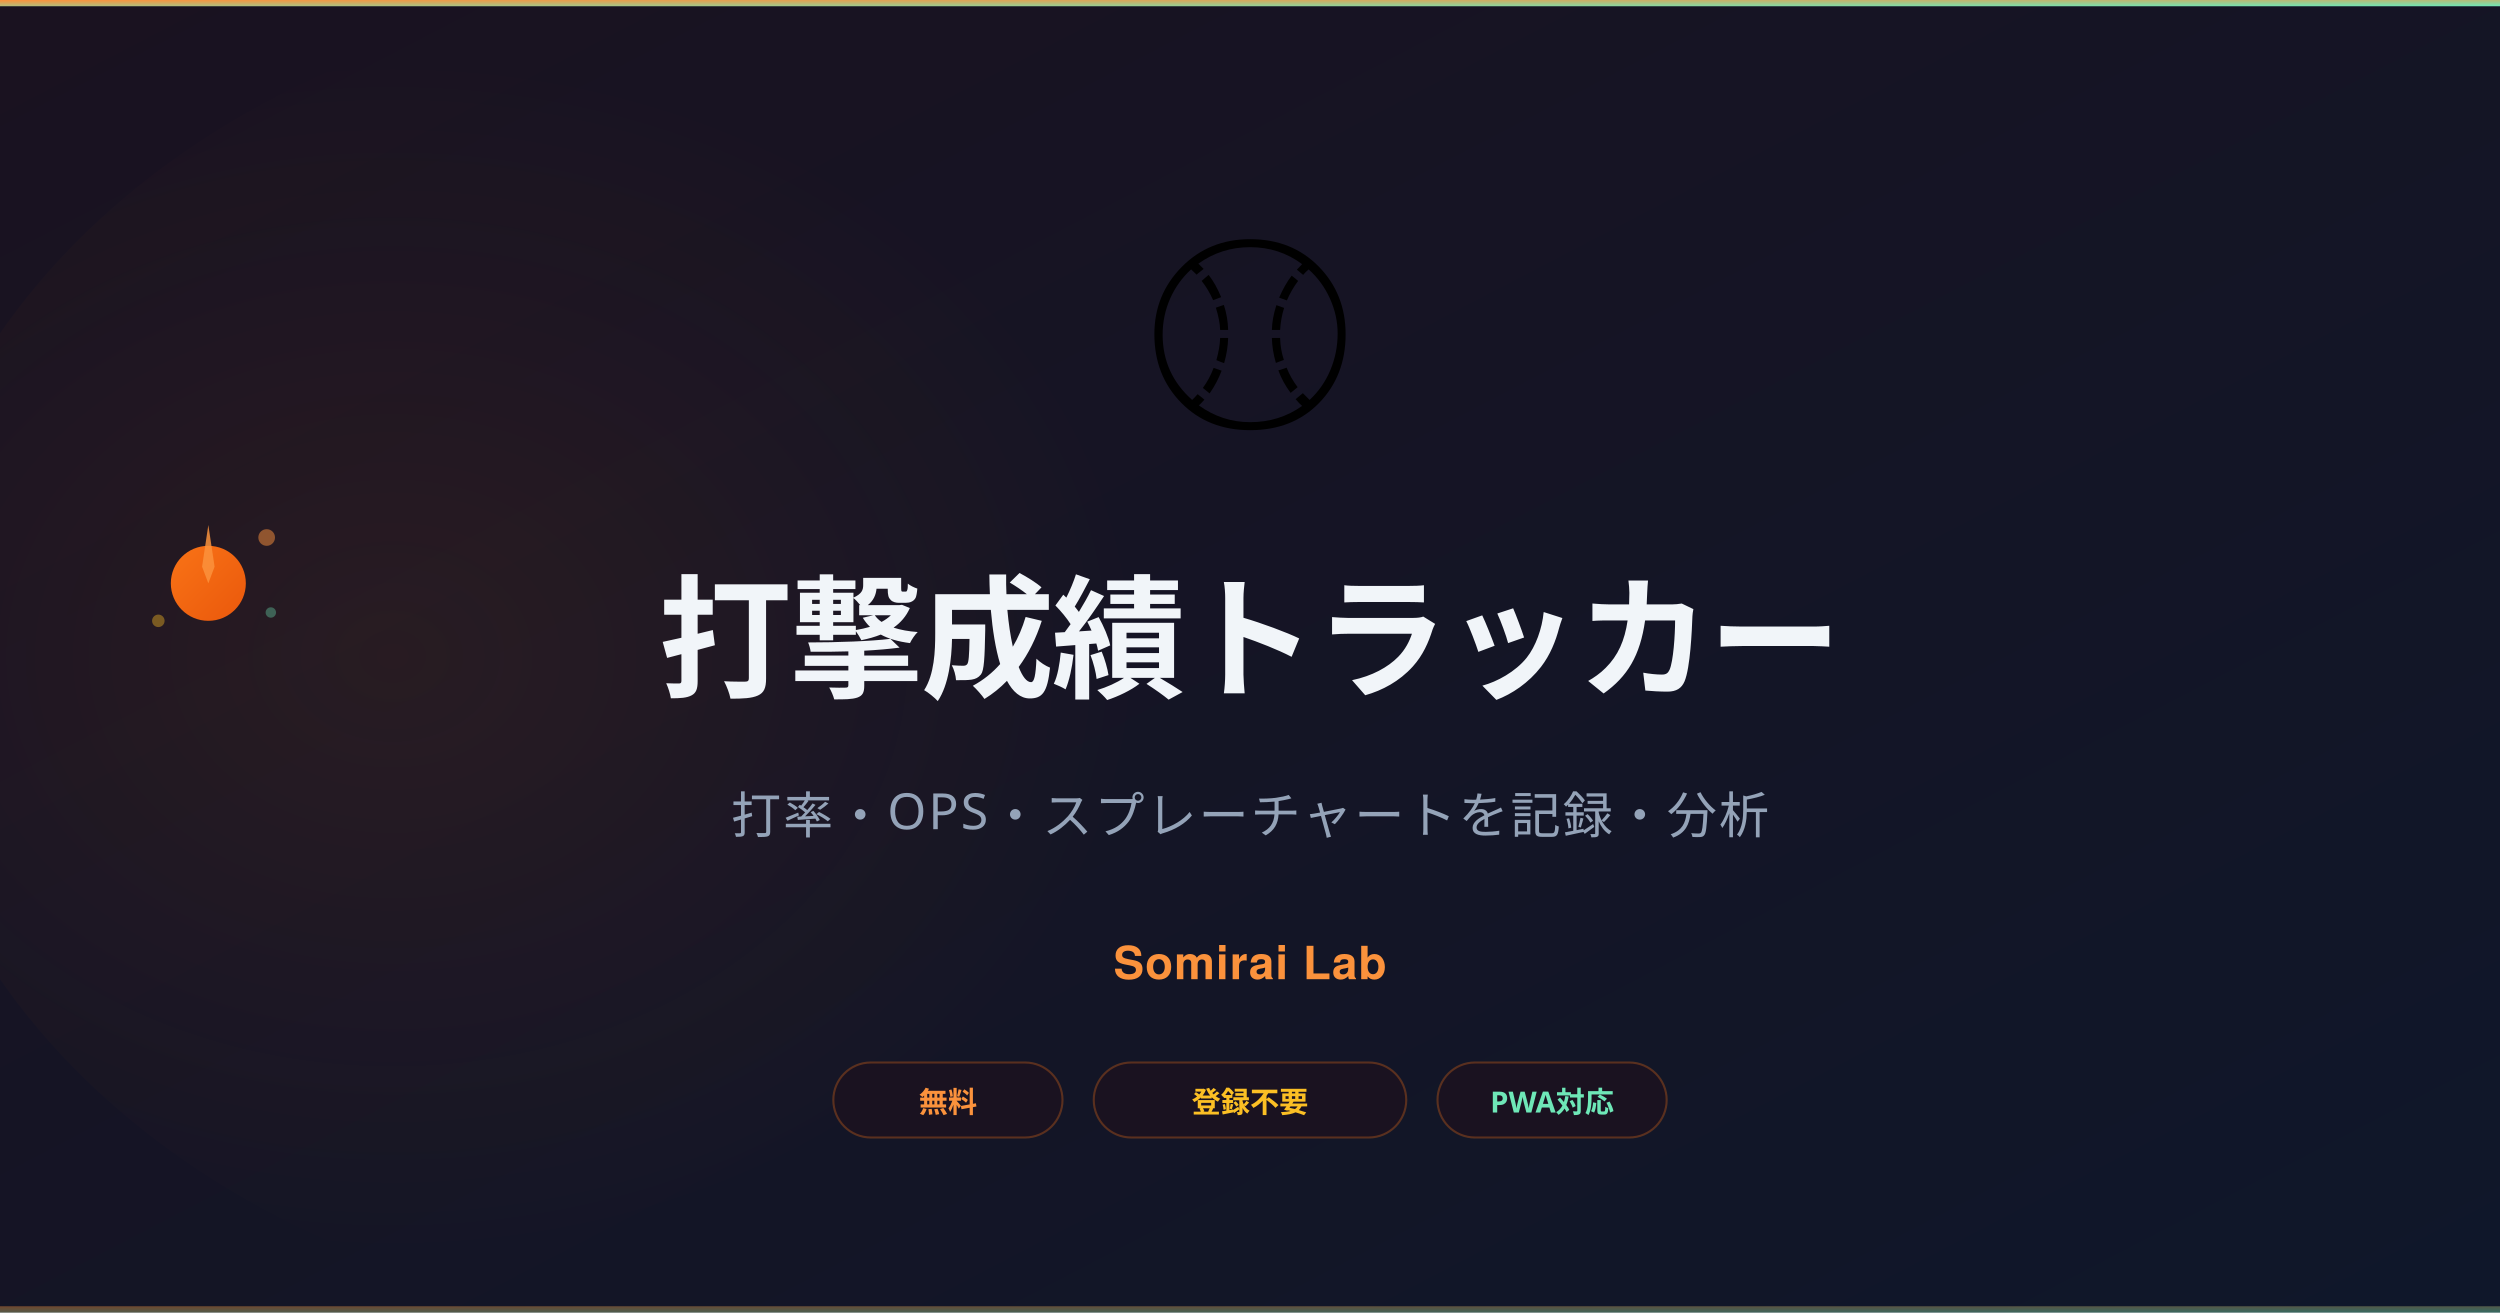
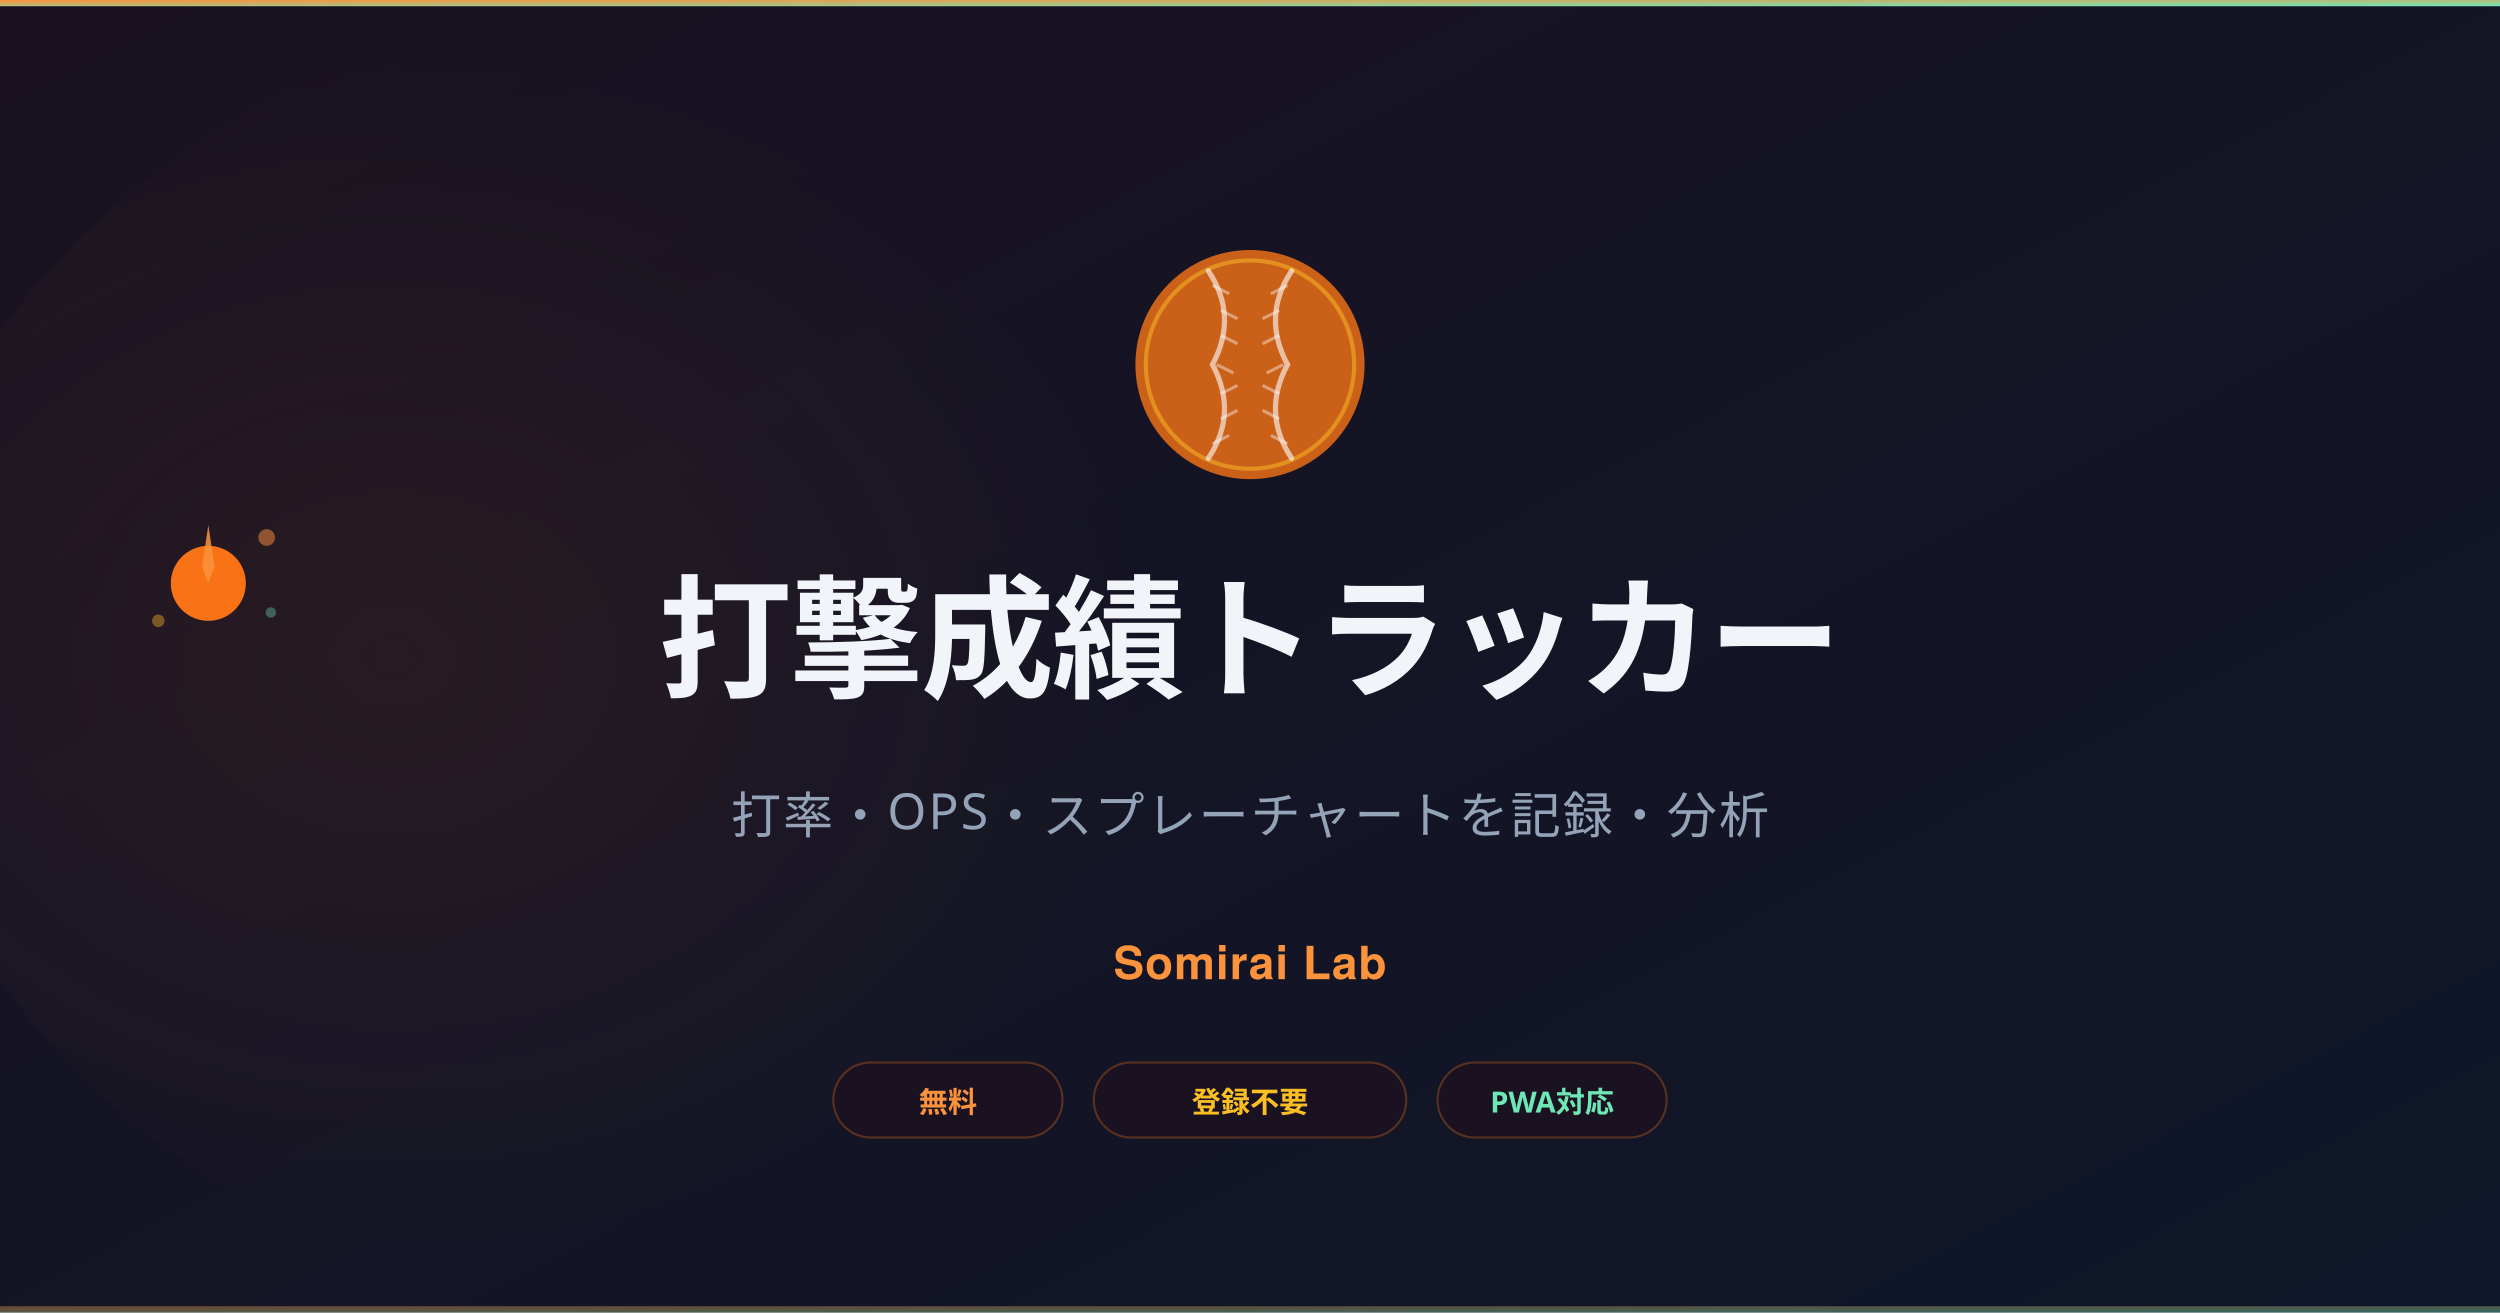
<svg xmlns="http://www.w3.org/2000/svg" viewBox="0 0 1200 630">
  <defs>
    <linearGradient id="bgG" x1="0%" y1="0%" x2="100%" y2="100%">
      <stop offset="0%" stop-color="#1a1220" />
      <stop offset="100%" stop-color="#0f172a" />
    </linearGradient>
    <linearGradient id="coG" x1="0%" y1="0%" x2="100%" y2="100%">
      <stop offset="0%" stop-color="#f97316" />
      <stop offset="100%" stop-color="#ea580c" />
    </linearGradient>
    <linearGradient id="obG" x1="0%" y1="0%" x2="100%" y2="100%">
      <stop offset="0%" stop-color="#fb923c" />
      <stop offset="100%" stop-color="#6ee7b7" />
    </linearGradient>
    <radialGradient id="glR" cx="30%" cy="50%" r="45%">
      <stop offset="0%" stop-color="#f97316" stop-opacity="0.08" />
      <stop offset="100%" stop-color="#f97316" stop-opacity="0" />
    </radialGradient>
  </defs>
  <rect width="1200" height="630" fill="url(#bgG)" />
  <ellipse cx="350" cy="315" rx="400" ry="320" fill="url(#glR)" />
  <rect x="0" y="0" width="1200" height="3" fill="url(#obG)" />
  <rect x="0" y="627" width="1200" height="3" fill="url(#obG)" opacity="0.4" />
  <g transform="translate(100, 280)">
-     <circle cx="0" cy="0" r="18" fill="url(#coG)" />
+     <circle cx="0" cy="0" r="18" fill="#f97316" />
    <path d="M0 -28 L3 -8 L0 0 L-3 -8Z" fill="#fb923c" opacity=".85" />
    <circle cx="28" cy="-22" r="4" fill="#fb923c" opacity=".5" />
    <circle cx="-24" cy="18" r="3" fill="#fbbf24" opacity=".4" />
    <circle cx="30" cy="14" r="2.5" fill="#6ee7b7" opacity=".35" />
  </g>
-   <text x="600" y="200" text-anchor="middle" font-size="120">⚾</text>
+   <g transform="translate(600, 175)">
+     <circle cx="0" cy="0" r="55" fill="#f97316" opacity=".8" />
+     <circle cx="0" cy="0" r="50" fill="none" stroke="#fbbf24" stroke-width="2" opacity=".5" />
+     <path d="M-20 -45 C-10 -30, -10 -15, -18 0 C-10 15, -10 30, -20 45" fill="none" stroke="#fff" stroke-width="2.5" opacity=".6" stroke-linecap="round" />
+     <path d="M20 -45 C10 -30, 10 -15, 18 0 C10 15, 10 30, 20 45" fill="none" stroke="#fff" stroke-width="2.5" opacity=".6" stroke-linecap="round" />
+     <g stroke="#fff" stroke-width="1.5" opacity=".4">
+       <line x1="-18" y1="-38" x2="-10" y2="-34" />
+       <line x1="-14" y1="-26" x2="-6" y2="-22" />
+       <line x1="-14" y1="-14" x2="-6" y2="-10" />
+       <line x1="-16" y1="0" x2="-8" y2="4" />
+       <line x1="-14" y1="14" x2="-6" y2="10" />
+       <line x1="-14" y1="26" x2="-6" y2="22" />
+       <line x1="-18" y1="38" x2="-10" y2="34" />
+       <line x1="18" y1="-38" x2="10" y2="-34" />
+       <line x1="14" y1="-26" x2="6" y2="-22" />
+       <line x1="14" y1="-14" x2="6" y2="-10" />
+       <line x1="16" y1="0" x2="8" y2="4" />
+       <line x1="14" y1="14" x2="6" y2="10" />
+       <line x1="14" y1="26" x2="6" y2="22" />
+       <line x1="18" y1="38" x2="10" y2="34" />
+     </g>
+   </g>
  <text x="600" y="330" text-anchor="middle" font-family="'Hiragino Sans','Noto Sans JP',sans-serif" font-size="64" font-weight="800" fill="#f1f5f9" letter-spacing="-1">打撃成績トラッカー</text>
  <text x="600" y="400" text-anchor="middle" font-family="'Hiragino Sans','Noto Sans JP',sans-serif" font-size="24" fill="#94a3b8" letter-spacing="1">打率・OPS・スプレーチャートを記録・分析</text>
  <text x="600" y="470" text-anchor="middle" font-family="'DM Sans','Helvetica Neue',sans-serif" font-size="22" fill="#fb923c" font-weight="700" letter-spacing="0.5">Somirai Lab</text>
  <g transform="translate(600, 510)">
-     <rect x="-200" y="0" width="110" height="36" rx="18" fill="#1a1220" stroke="rgba(249,115,22,0.3)" stroke-width="1" />
+     <rect x="-200" y="0" width="110" height="36" rx="18" fill="#1a1220" stroke="#f97316" stroke-width="1" stroke-opacity=".3" />
    <text x="-145" y="24" text-anchor="middle" font-family="sans-serif" font-size="14" fill="#fb923c" font-weight="600">無料</text>
-     <rect x="-75" y="0" width="150" height="36" rx="18" fill="#1a1220" stroke="rgba(249,115,22,0.3)" stroke-width="1" />
+     <rect x="-75" y="0" width="150" height="36" rx="18" fill="#1a1220" stroke="#f97316" stroke-width="1" stroke-opacity=".3" />
    <text x="0" y="24" text-anchor="middle" font-family="sans-serif" font-size="14" fill="#fbbf24" font-weight="600">登録不要</text>
-     <rect x="90" y="0" width="110" height="36" rx="18" fill="#1a1220" stroke="rgba(249,115,22,0.3)" stroke-width="1" />
+     <rect x="90" y="0" width="110" height="36" rx="18" fill="#1a1220" stroke="#f97316" stroke-width="1" stroke-opacity=".3" />
    <text x="145" y="24" text-anchor="middle" font-family="sans-serif" font-size="14" fill="#6ee7b7" font-weight="600">PWA対応</text>
  </g>
</svg>
